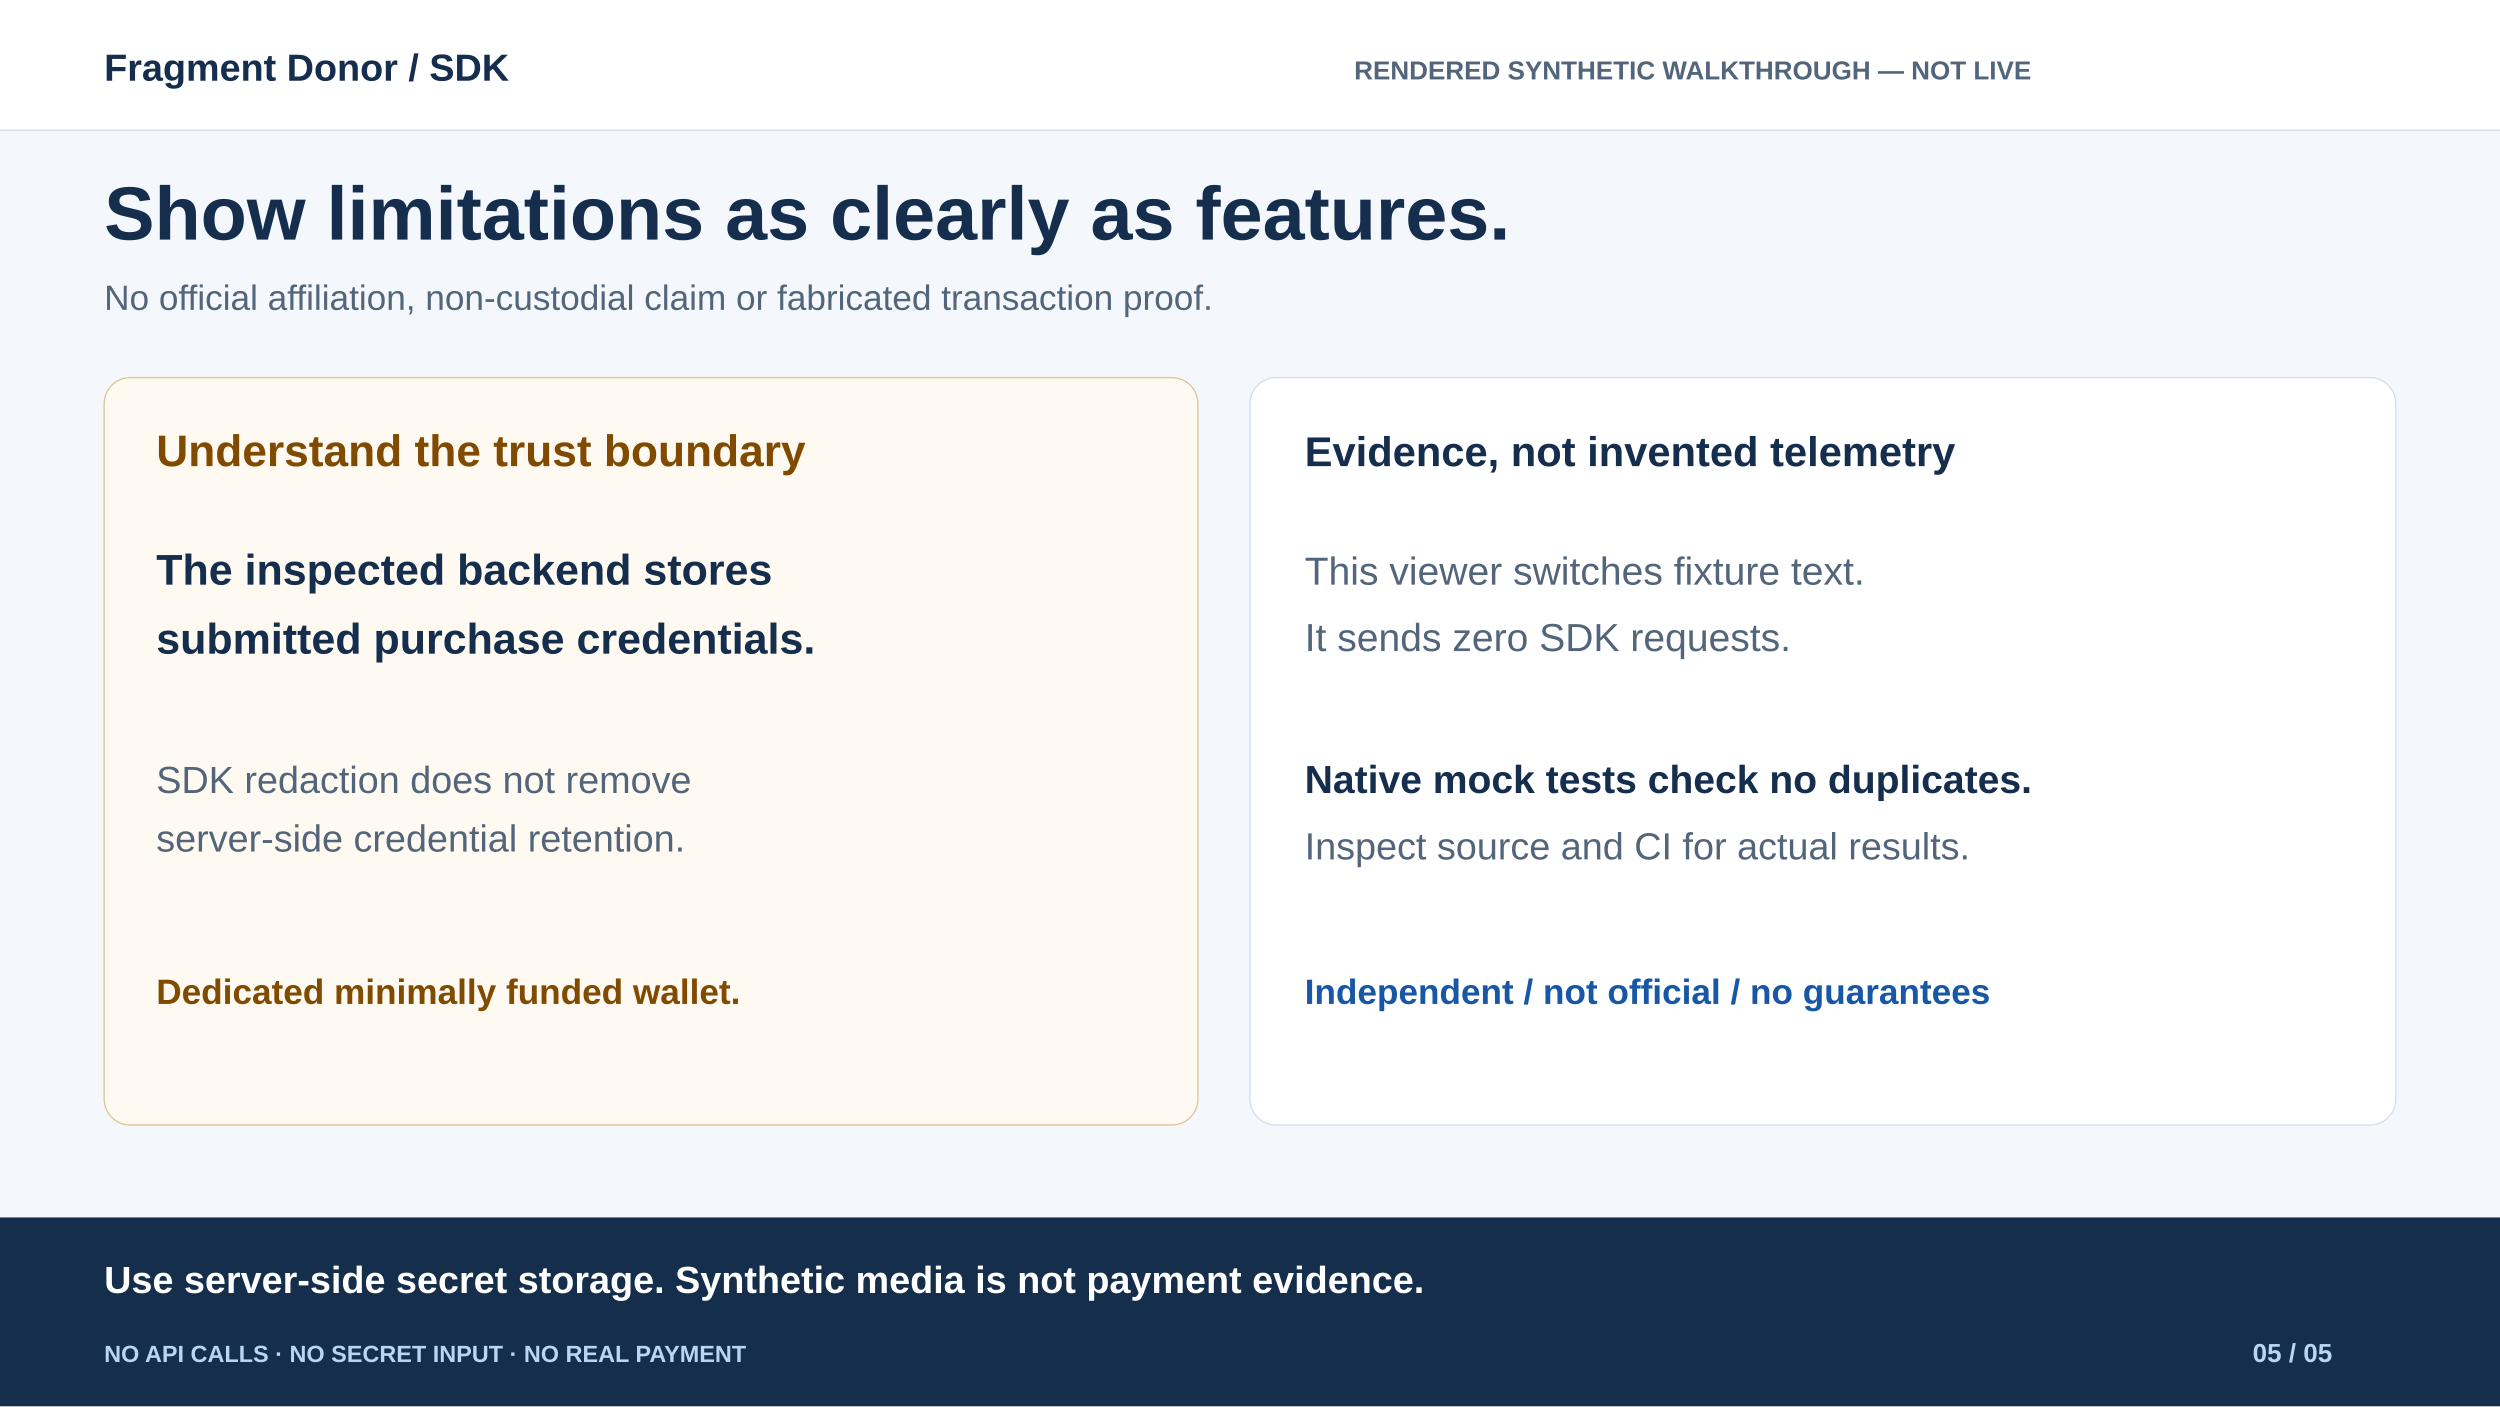
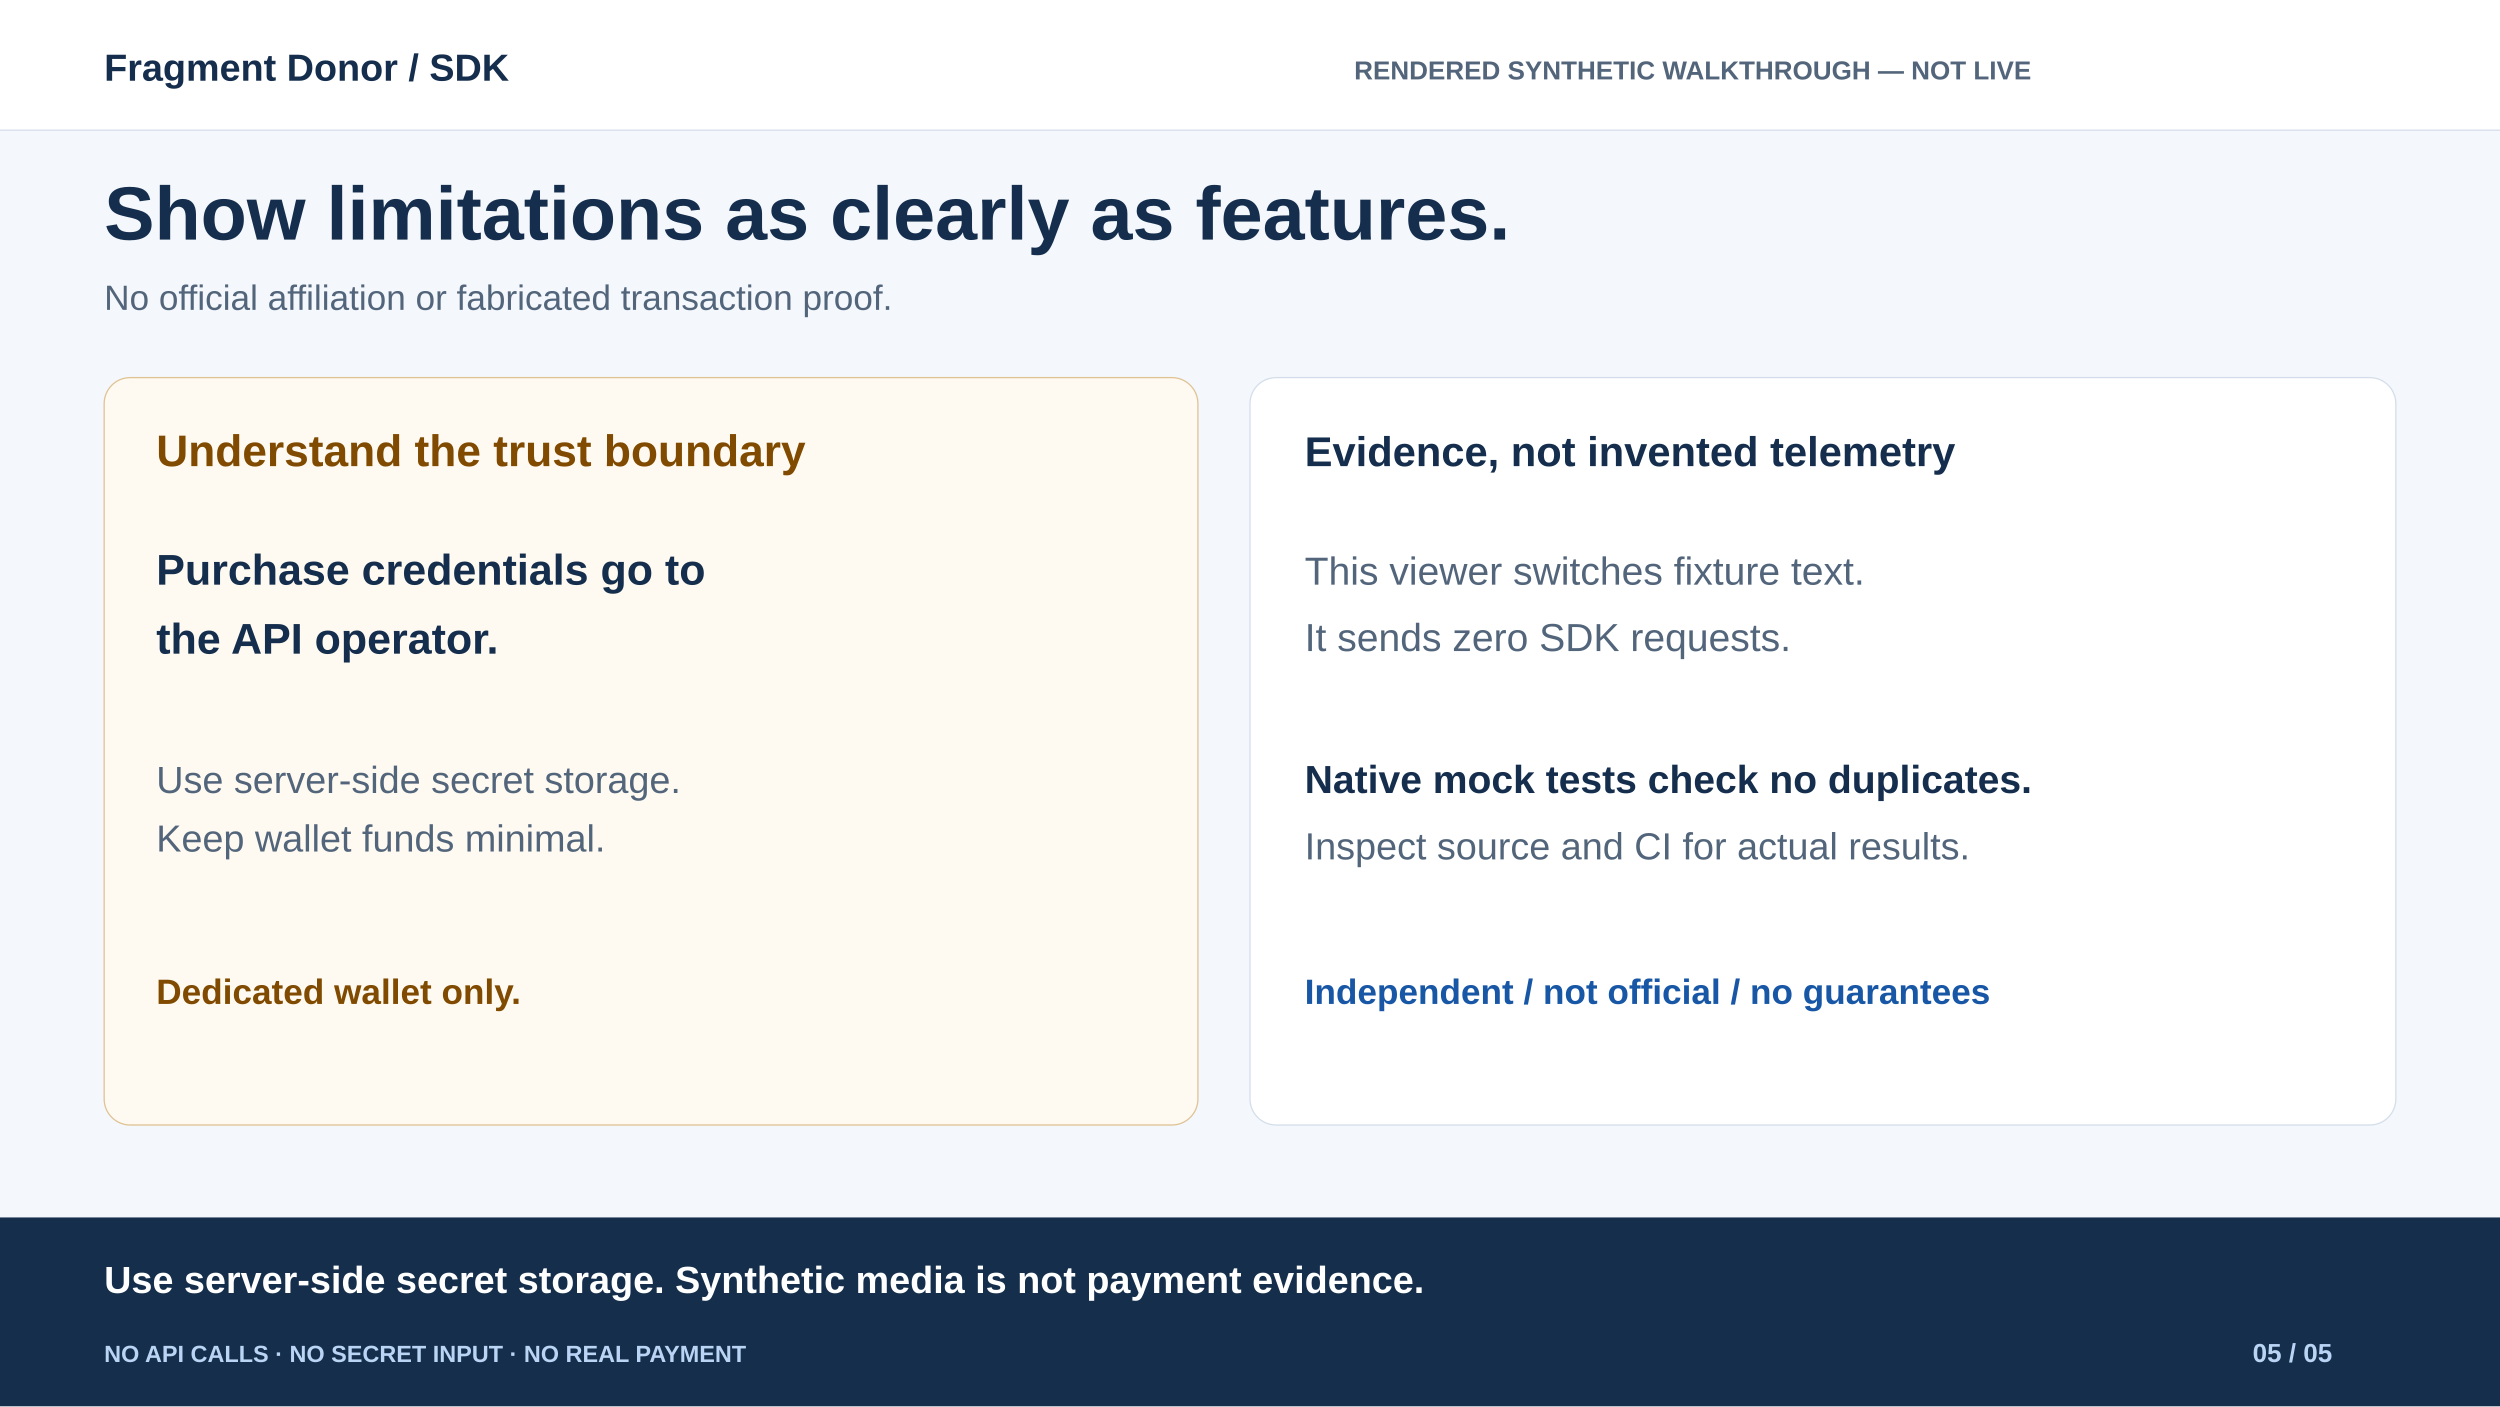
<svg xmlns="http://www.w3.org/2000/svg" width="1920" height="1080" viewBox="0 0 1920 1080">
  <rect width="1920" height="1080" fill="#f4f7fb" />
  <rect width="1920" height="100" fill="#fff" />
  <path d="M0 100H1920" stroke="#d4deea" />
  <text x="80" y="62" font-size="29" fill="#152e4d" font-weight="800" font-family="Segoe UI,Arial,sans-serif">Fragment Donor / SDK</text>
  <text x="1040" y="61" font-size="20" fill="#52657b" font-weight="700" font-family="Segoe UI,Arial,sans-serif">RENDERED SYNTHETIC WALKTHROUGH — NOT LIVE</text>
  <text x="80" y="184" font-size="58" fill="#152e4d" font-weight="800" font-family="Segoe UI,Arial,sans-serif">Show limitations as clearly as features.</text>
-   <text x="80" y="238" font-size="27" fill="#52657b" font-weight="400" font-family="Segoe UI,Arial,sans-serif">No official affiliation, non-custodial claim or fabricated transaction proof.</text>
+   <text x="80" y="238" font-size="27" fill="#52657b" font-weight="400" font-family="Segoe UI,Arial,sans-serif">No official affiliation or fabricated transaction proof.</text>
  <rect x="80" y="290" width="840" height="574" rx="20" fill="#fffaf1" stroke="#dfc395" />
  <text x="120" y="358" font-size="34" fill="#804a00" font-weight="750" font-family="Segoe UI,Arial,sans-serif">Understand the trust boundary</text>
-   <text x="120" y="449" font-size="33" fill="#152e4d" font-weight="650" font-family="Segoe UI,Arial,sans-serif">The inspected backend stores</text>
-   <text x="120" y="502" font-size="33" fill="#152e4d" font-weight="650" font-family="Segoe UI,Arial,sans-serif">submitted purchase credentials.</text>
-   <text x="120" y="609" font-size="29" fill="#52657b" font-weight="400" font-family="Segoe UI,Arial,sans-serif">SDK redaction does not remove</text>
-   <text x="120" y="654" font-size="29" fill="#52657b" font-weight="400" font-family="Segoe UI,Arial,sans-serif">server-side credential retention.</text>
-   <text x="120" y="771" font-size="27" fill="#804a00" font-weight="700" font-family="Segoe UI,Arial,sans-serif">Dedicated minimally funded wallet.</text>
+   <text x="120" y="449" font-size="33" fill="#152e4d" font-weight="650" font-family="Segoe UI,Arial,sans-serif">Purchase credentials go to</text>
+   <text x="120" y="502" font-size="33" fill="#152e4d" font-weight="650" font-family="Segoe UI,Arial,sans-serif">the API operator.</text>
+   <text x="120" y="609" font-size="29" fill="#52657b" font-weight="400" font-family="Segoe UI,Arial,sans-serif">Use server-side secret storage.</text>
+   <text x="120" y="654" font-size="29" fill="#52657b" font-weight="400" font-family="Segoe UI,Arial,sans-serif">Keep wallet funds minimal.</text>
+   <text x="120" y="771" font-size="27" fill="#804a00" font-weight="700" font-family="Segoe UI,Arial,sans-serif">Dedicated wallet only.</text>
  <rect x="960" y="290" width="880" height="574" rx="20" fill="#fff" stroke="#d4deea" />
  <text x="1002" y="358" font-size="32" fill="#152e4d" font-weight="750" font-family="Segoe UI,Arial,sans-serif">Evidence, not invented telemetry</text>
  <text x="1002" y="449" font-size="30" fill="#52657b" font-weight="400" font-family="Segoe UI,Arial,sans-serif">This viewer switches fixture text.</text>
  <text x="1002" y="500" font-size="30" fill="#52657b" font-weight="400" font-family="Segoe UI,Arial,sans-serif">It sends zero SDK requests.</text>
  <text x="1002" y="609" font-size="30" fill="#152e4d" font-weight="650" font-family="Segoe UI,Arial,sans-serif">Native mock tests check no duplicates.</text>
  <text x="1002" y="660" font-size="29" fill="#52657b" font-weight="400" font-family="Segoe UI,Arial,sans-serif">Inspect source and CI for actual results.</text>
  <text x="1002" y="771" font-size="27" fill="#1857a5" font-weight="700" font-family="Segoe UI,Arial,sans-serif">Independent / not official / no guarantees</text>
  <rect x="0" y="935" width="1920" height="145" fill="#142e4b" />
  <text x="80" y="993" font-size="29" fill="#fff" font-weight="600" font-family="Segoe UI,Arial,sans-serif">Use server-side secret storage. Synthetic media is not payment evidence.</text>
  <text x="80" y="1046" font-size="18" fill="#b9d4f5" font-weight="700" font-family="Segoe UI,Arial,sans-serif">NO API CALLS · NO SECRET INPUT · NO REAL PAYMENT</text>
  <text x="1730" y="1046" font-size="20" fill="#b9d4f5" font-weight="700" font-family="Segoe UI,Arial,sans-serif">05 / 05</text>
</svg>
